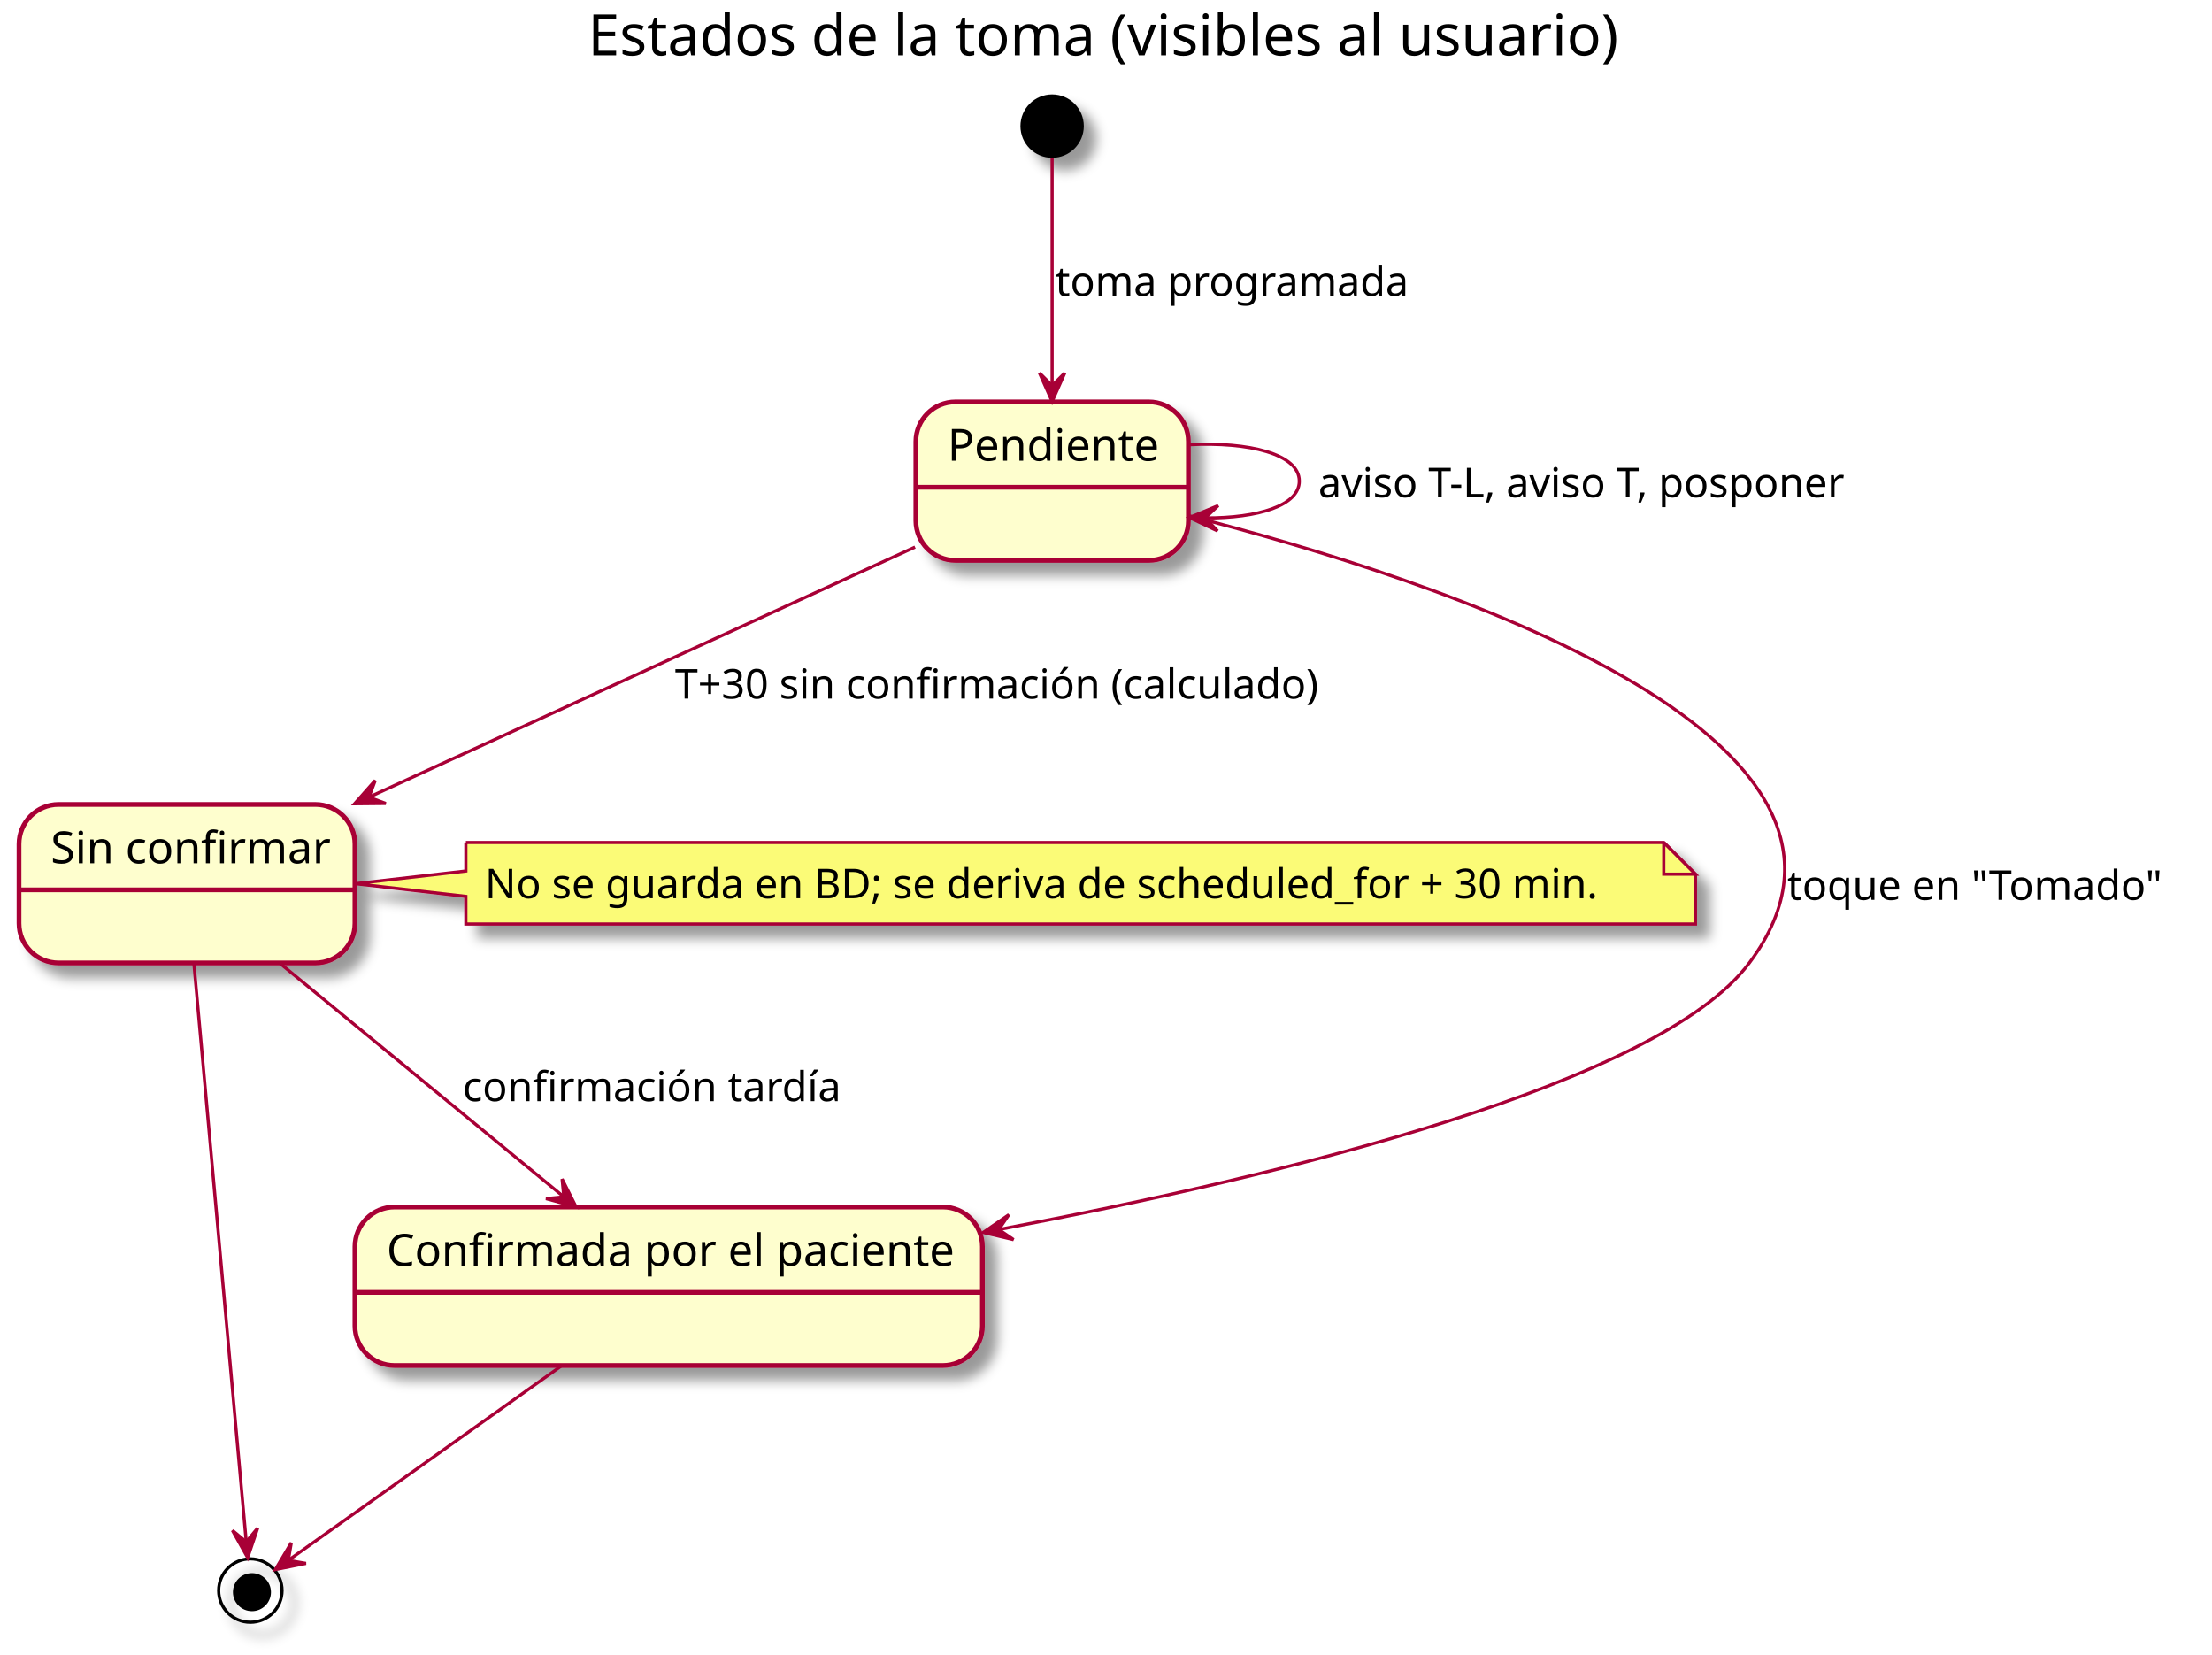
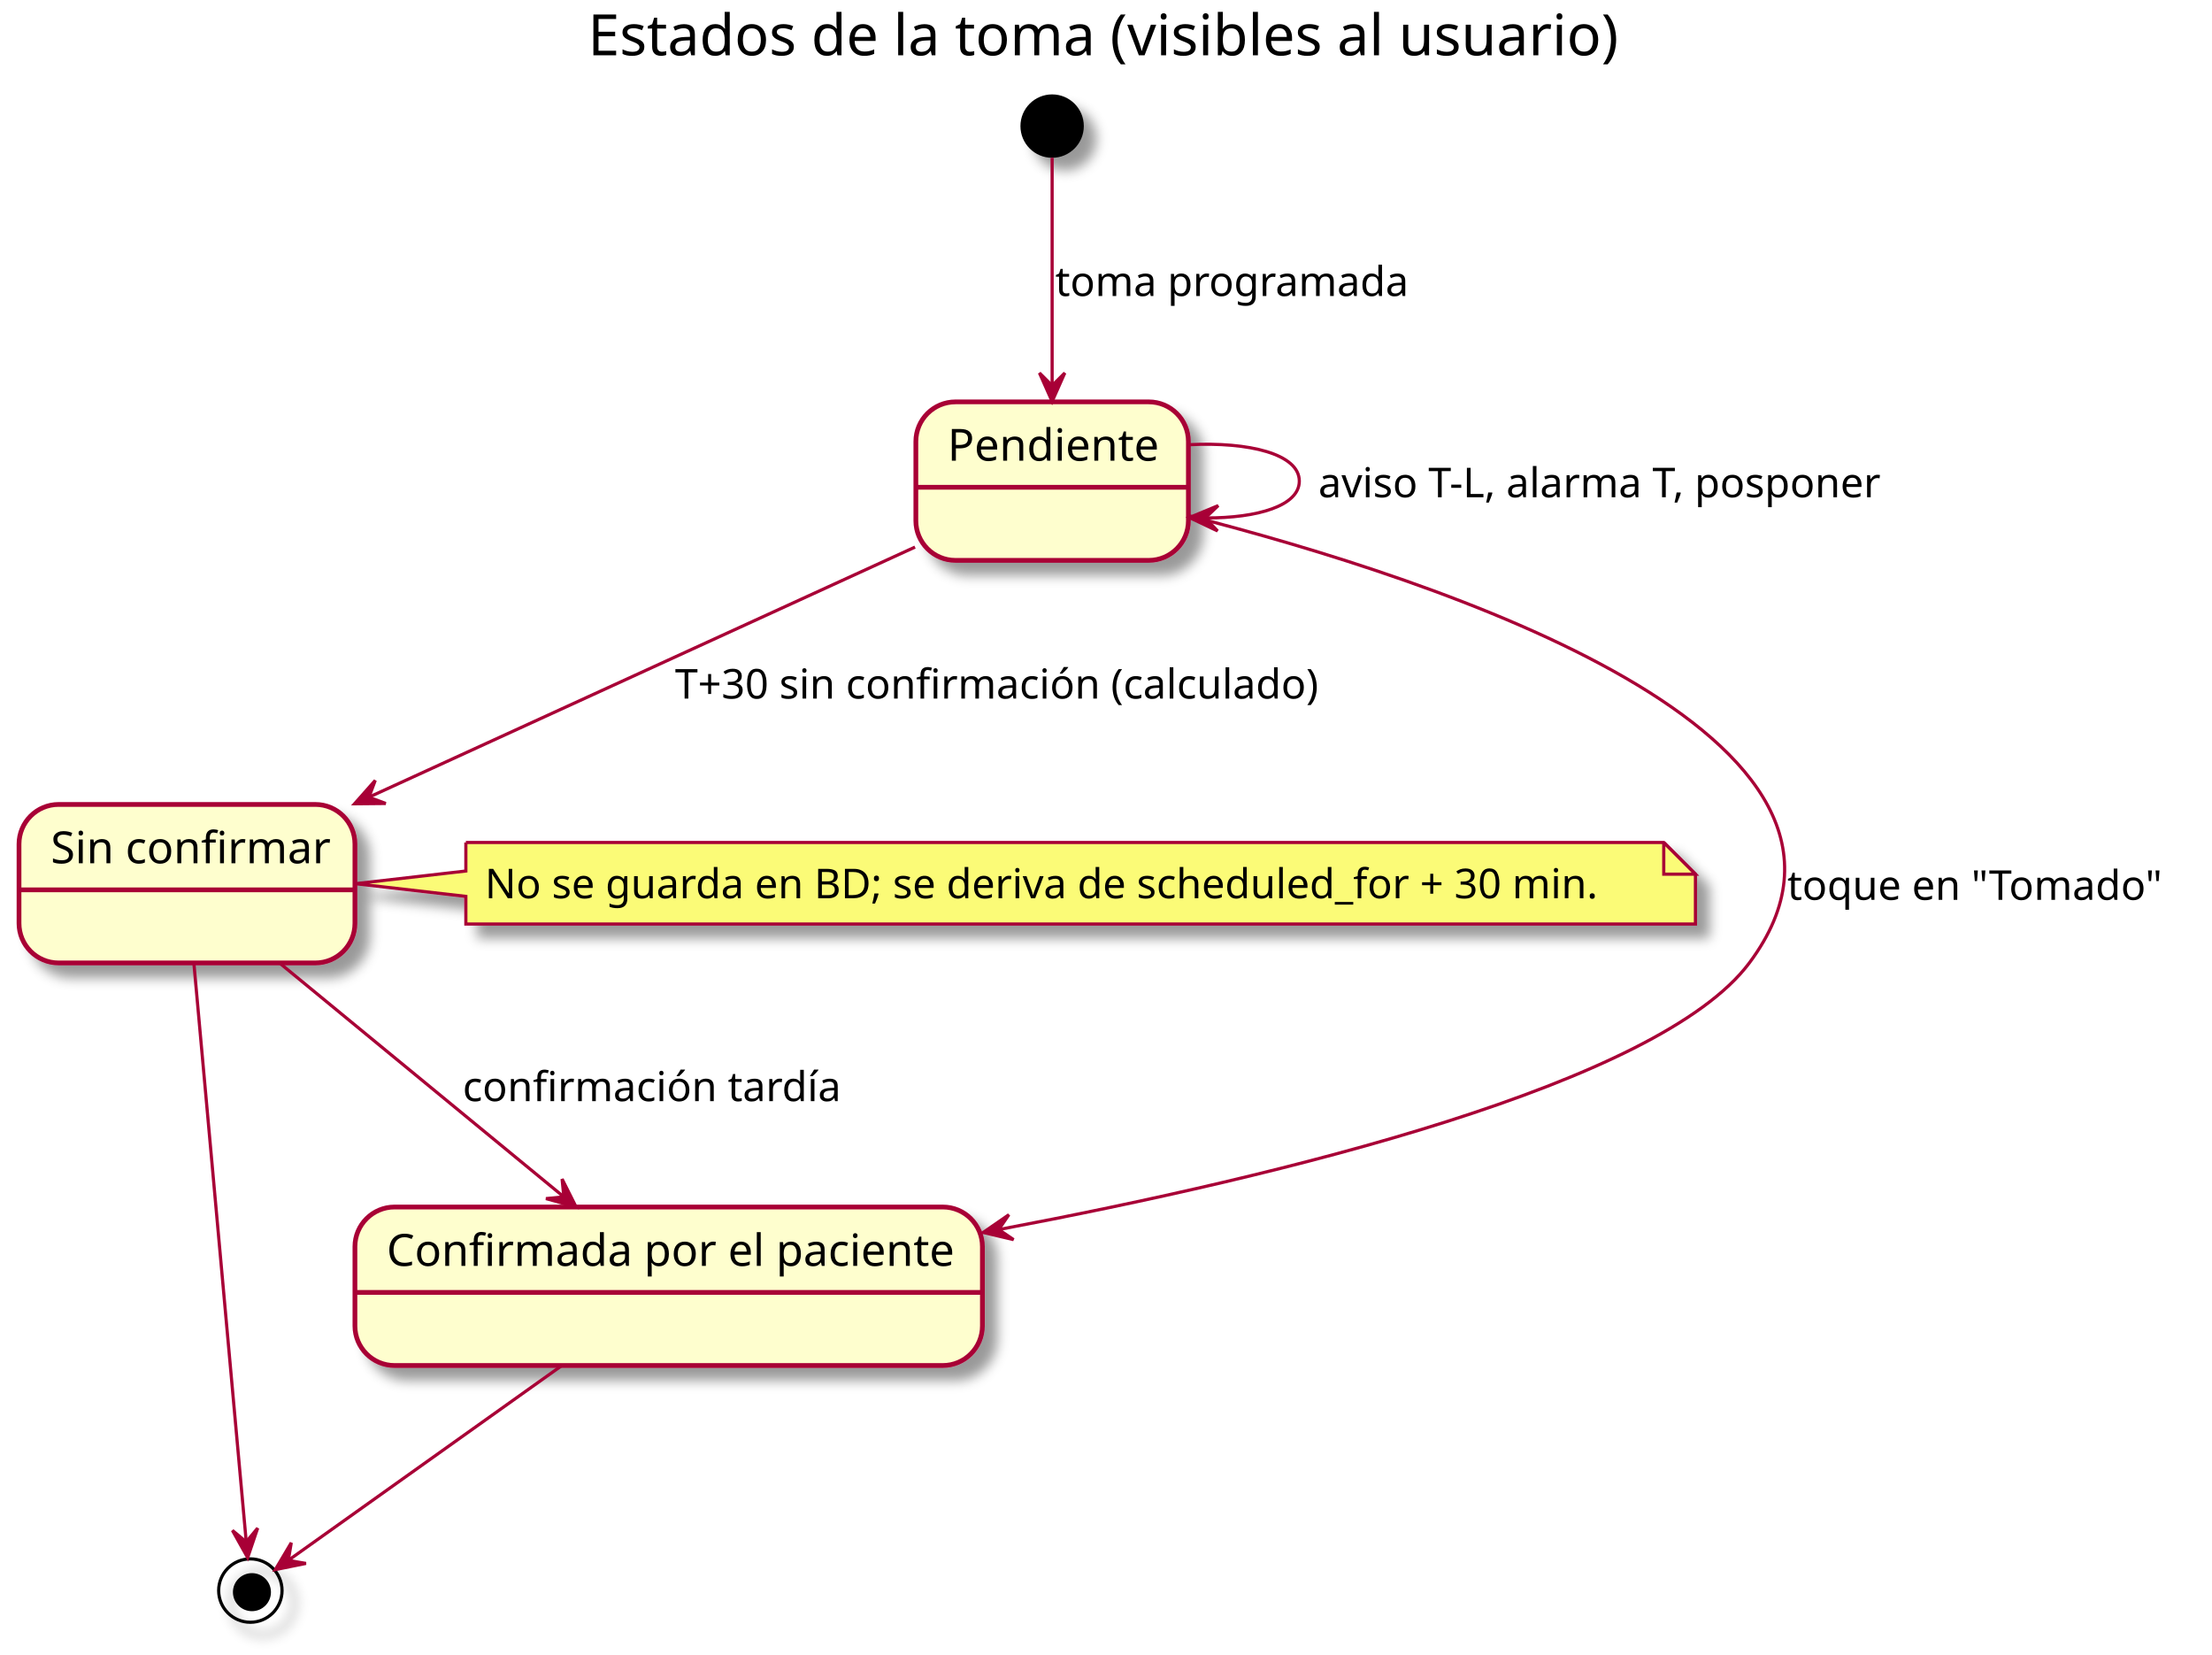
<svg xmlns="http://www.w3.org/2000/svg" contentScriptType="application/ecmascript" contentStyleType="text/css" height="522px" preserveAspectRatio="none" style="width:698px;height:522px;" version="1.1" viewBox="0 0 698 522" width="698px" zoomAndPan="magnify">
  <defs>
-     <filter height="300%" id="flwykqqqo59wt" width="300%" x="-1" y="-1">
+     <filter height="300%" id="fi2hwm3fd5ovf" width="300%" x="-1" y="-1">
      <feGaussianBlur result="blurOut" stdDeviation="2.0" />
      <feColorMatrix in="blurOut" result="blurOut2" type="matrix" values="0 0 0 0 0 0 0 0 0 0 0 0 0 0 0 0 0 0 .4 0" />
      <feOffset dx="4.0" dy="4.0" in="blurOut2" result="blurOut3" />
      <feBlend in="SourceGraphic" in2="blurOut3" mode="normal" />
    </filter>
  </defs>
  <g>
    <text fill="#000000" font-family="sans-serif" font-size="18" lengthAdjust="spacingAndGlyphs" textLength="334" x="185.5" y="17.438">Estados de la toma (visibles al usuario)</text>
-     <ellipse cx="332" cy="39.779" fill="#000000" filter="url(#flwykqqqo59wt)" rx="10" ry="10" style="stroke: none; stroke-width: 1.0;" />
-     <rect fill="#FEFECE" filter="url(#flwykqqqo59wt)" height="50" rx="12.5" ry="12.5" style="stroke: #A80036; stroke-width: 1.5;" width="86" x="289" y="126.779" />
+     <ellipse cx="332" cy="39.779" fill="#000000" filter="url(#fi2hwm3fd5ovf)" rx="10" ry="10" style="stroke: none; stroke-width: 1.0;" />
+     <rect fill="#FEFECE" filter="url(#fi2hwm3fd5ovf)" height="50" rx="12.5" ry="12.5" style="stroke: #A80036; stroke-width: 1.5;" width="86" x="289" y="126.779" />
    <line style="stroke: #A80036; stroke-width: 1.5;" x1="289" x2="375" y1="153.719" y2="153.719" />
    <text fill="#000000" font-family="sans-serif" font-size="14" lengthAdjust="spacingAndGlyphs" textLength="66" x="299" y="145.342">Pendiente</text>
-     <rect fill="#FEFECE" filter="url(#flwykqqqo59wt)" height="50" rx="12.5" ry="12.5" style="stroke: #A80036; stroke-width: 1.5;" width="198" x="112" y="380.779" />
+     <rect fill="#FEFECE" filter="url(#fi2hwm3fd5ovf)" height="50" rx="12.5" ry="12.5" style="stroke: #A80036; stroke-width: 1.5;" width="198" x="112" y="380.779" />
    <line style="stroke: #A80036; stroke-width: 1.5;" x1="112" x2="310" y1="407.719" y2="407.719" />
    <text fill="#000000" font-family="sans-serif" font-size="14" lengthAdjust="spacingAndGlyphs" textLength="178" x="122" y="399.342">Confirmada por el paciente</text>
-     <rect fill="#FEFECE" filter="url(#flwykqqqo59wt)" height="50" rx="12.5" ry="12.5" style="stroke: #A80036; stroke-width: 1.5;" width="106" x="6" y="253.779" />
+     <rect fill="#FEFECE" filter="url(#fi2hwm3fd5ovf)" height="50" rx="12.5" ry="12.5" style="stroke: #A80036; stroke-width: 1.5;" width="106" x="6" y="253.779" />
    <line style="stroke: #A80036; stroke-width: 1.5;" x1="6" x2="112" y1="280.719" y2="280.719" />
    <text fill="#000000" font-family="sans-serif" font-size="14" lengthAdjust="spacingAndGlyphs" textLength="86" x="16" y="272.342">Sin confirmar</text>
-     <ellipse cx="79" cy="501.779" fill="none" filter="url(#flwykqqqo59wt)" rx="10" ry="10" style="stroke: #000000; stroke-width: 1.0;" />
+     <ellipse cx="79" cy="501.779" fill="none" filter="url(#fi2hwm3fd5ovf)" rx="10" ry="10" style="stroke: #000000; stroke-width: 1.0;" />
    <ellipse cx="79.5" cy="502.279" fill="#000000" rx="6" ry="6" style="stroke: none; stroke-width: 1.0;" />
-     <path d="M147,265.779 L147,274.779 L112.15,278.779 L147,282.779 L147,291.509 A0,0 0 0 0 147,291.509 L535,291.509 A0,0 0 0 0 535,291.509 L535,275.779 L525,265.779 L147,265.779 A0,0 0 0 0 147,265.779 " fill="#FBFB77" filter="url(#flwykqqqo59wt)" style="stroke: #A80036; stroke-width: 1.0;" />
+     <path d="M147,265.779 L147,274.779 L112.15,278.779 L147,282.779 L147,291.509 A0,0 0 0 0 147,291.509 L535,291.509 A0,0 0 0 0 535,291.509 L535,275.779 L525,265.779 L147,265.779 A0,0 0 0 0 147,265.779 " fill="#FBFB77" filter="url(#fi2hwm3fd5ovf)" style="stroke: #A80036; stroke-width: 1.0;" />
    <path d="M525,265.779 L525,275.779 L535,275.779 L525,265.779 " fill="#FBFB77" style="stroke: #A80036; stroke-width: 1.0;" />
    <text fill="#000000" font-family="sans-serif" font-size="13" lengthAdjust="spacingAndGlyphs" textLength="367" x="153" y="283.373">No se guarda en BD; se deriva de scheduled_for + 30 min.</text>
    <path d="M332,49.779 C332,65.239 332,97.459 332,121.379 " fill="none" id="*start-Pendiente" style="stroke: #A80036; stroke-width: 1.0;" />
    <polygon fill="#A80036" points="332,126.649,336,117.649,332,121.649,328,117.649,332,126.649" style="stroke: #A80036; stroke-width: 1.0;" />
    <text fill="#000000" font-family="sans-serif" font-size="13" lengthAdjust="spacingAndGlyphs" textLength="108" x="333" y="93.373">toma programada</text>
    <path d="M375.31,140.289 C394,139.349 410,143.179 410,151.779 C410,159.569 396.86,163.449 380.49,163.399 " fill="none" id="Pendiente-Pendiente" style="stroke: #A80036; stroke-width: 1.0;" />
    <polygon fill="#A80036" points="375.31,163.269,384.204,167.499,380.308,163.398,384.41,159.502,375.31,163.269" style="stroke: #A80036; stroke-width: 1.0;" />
-     <text fill="#000000" font-family="sans-serif" font-size="13" lengthAdjust="spacingAndGlyphs" textLength="177" x="416" y="156.873">aviso T-L, aviso T, posponer</text>
+     <text fill="#000000" font-family="sans-serif" font-size="13" lengthAdjust="spacingAndGlyphs" textLength="185" x="416" y="156.873">aviso T-L, alarma T, posponer</text>
    <path d="M375.13,162.699 C453.29,182.699 605.5,232.139 552,303.779 C523.4,342.079 404.67,370.989 315.29,387.869 " fill="none" id="Pendiente-ConfirmadaPorElPaciente" style="stroke: #A80036; stroke-width: 1.0;" />
    <polygon fill="#A80036" points="310.25,388.809,319.836,391.069,315.163,387.881,318.351,383.208,310.25,388.809" style="stroke: #A80036; stroke-width: 1.0;" />
    <text fill="#000000" font-family="sans-serif" font-size="13" lengthAdjust="spacingAndGlyphs" textLength="122" x="564" y="283.873">toque en "Tomado"</text>
    <path d="M288.74,172.589 C242.19,193.899 167.91,227.909 116.47,251.459 " fill="none" id="Pendiente-SinConfirmar" style="stroke: #A80036; stroke-width: 1.0;" />
    <polygon fill="#A80036" points="111.88,253.569,121.728,253.475,116.429,251.495,118.409,246.196,111.88,253.569" style="stroke: #A80036; stroke-width: 1.0;" />
    <text fill="#000000" font-family="sans-serif" font-size="13" lengthAdjust="spacingAndGlyphs" textLength="211" x="213" y="220.373">T+30 sin confirmación (calculado)</text>
    <path d="M88.31,303.879 C113.96,324.979 151.2,355.609 177.92,377.579 " fill="none" id="SinConfirmar-ConfirmadaPorElPaciente" style="stroke: #A80036; stroke-width: 1.0;" />
    <polygon fill="#A80036" points="181.78,380.749,177.369,371.944,177.918,377.574,172.288,378.123,181.78,380.749" style="stroke: #A80036; stroke-width: 1.0;" />
    <text fill="#000000" font-family="sans-serif" font-size="13" lengthAdjust="spacingAndGlyphs" textLength="118" x="146" y="347.373">confirmación tardía</text>
    <path d="M177.01,430.989 C148.98,450.949 110.79,478.139 91.4,491.949 " fill="none" id="ConfirmadaPorElPaciente-*end" style="stroke: #A80036; stroke-width: 1.0;" />
    <polygon fill="#A80036" points="86.89,495.159,96.544,493.212,90.967,492.265,91.914,486.688,86.89,495.159" style="stroke: #A80036; stroke-width: 1.0;" />
    <path d="M61.18,303.849 C65.35,349.909 74.34,449.249 77.7,486.379 " fill="none" id="SinConfirmar-*end" style="stroke: #A80036; stroke-width: 1.0;" />
    <polygon fill="#A80036" points="78.15,491.399,81.309,482.071,77.692,486.42,73.343,482.803,78.15,491.399" style="stroke: #A80036; stroke-width: 1.0;" />
  </g>
</svg>
